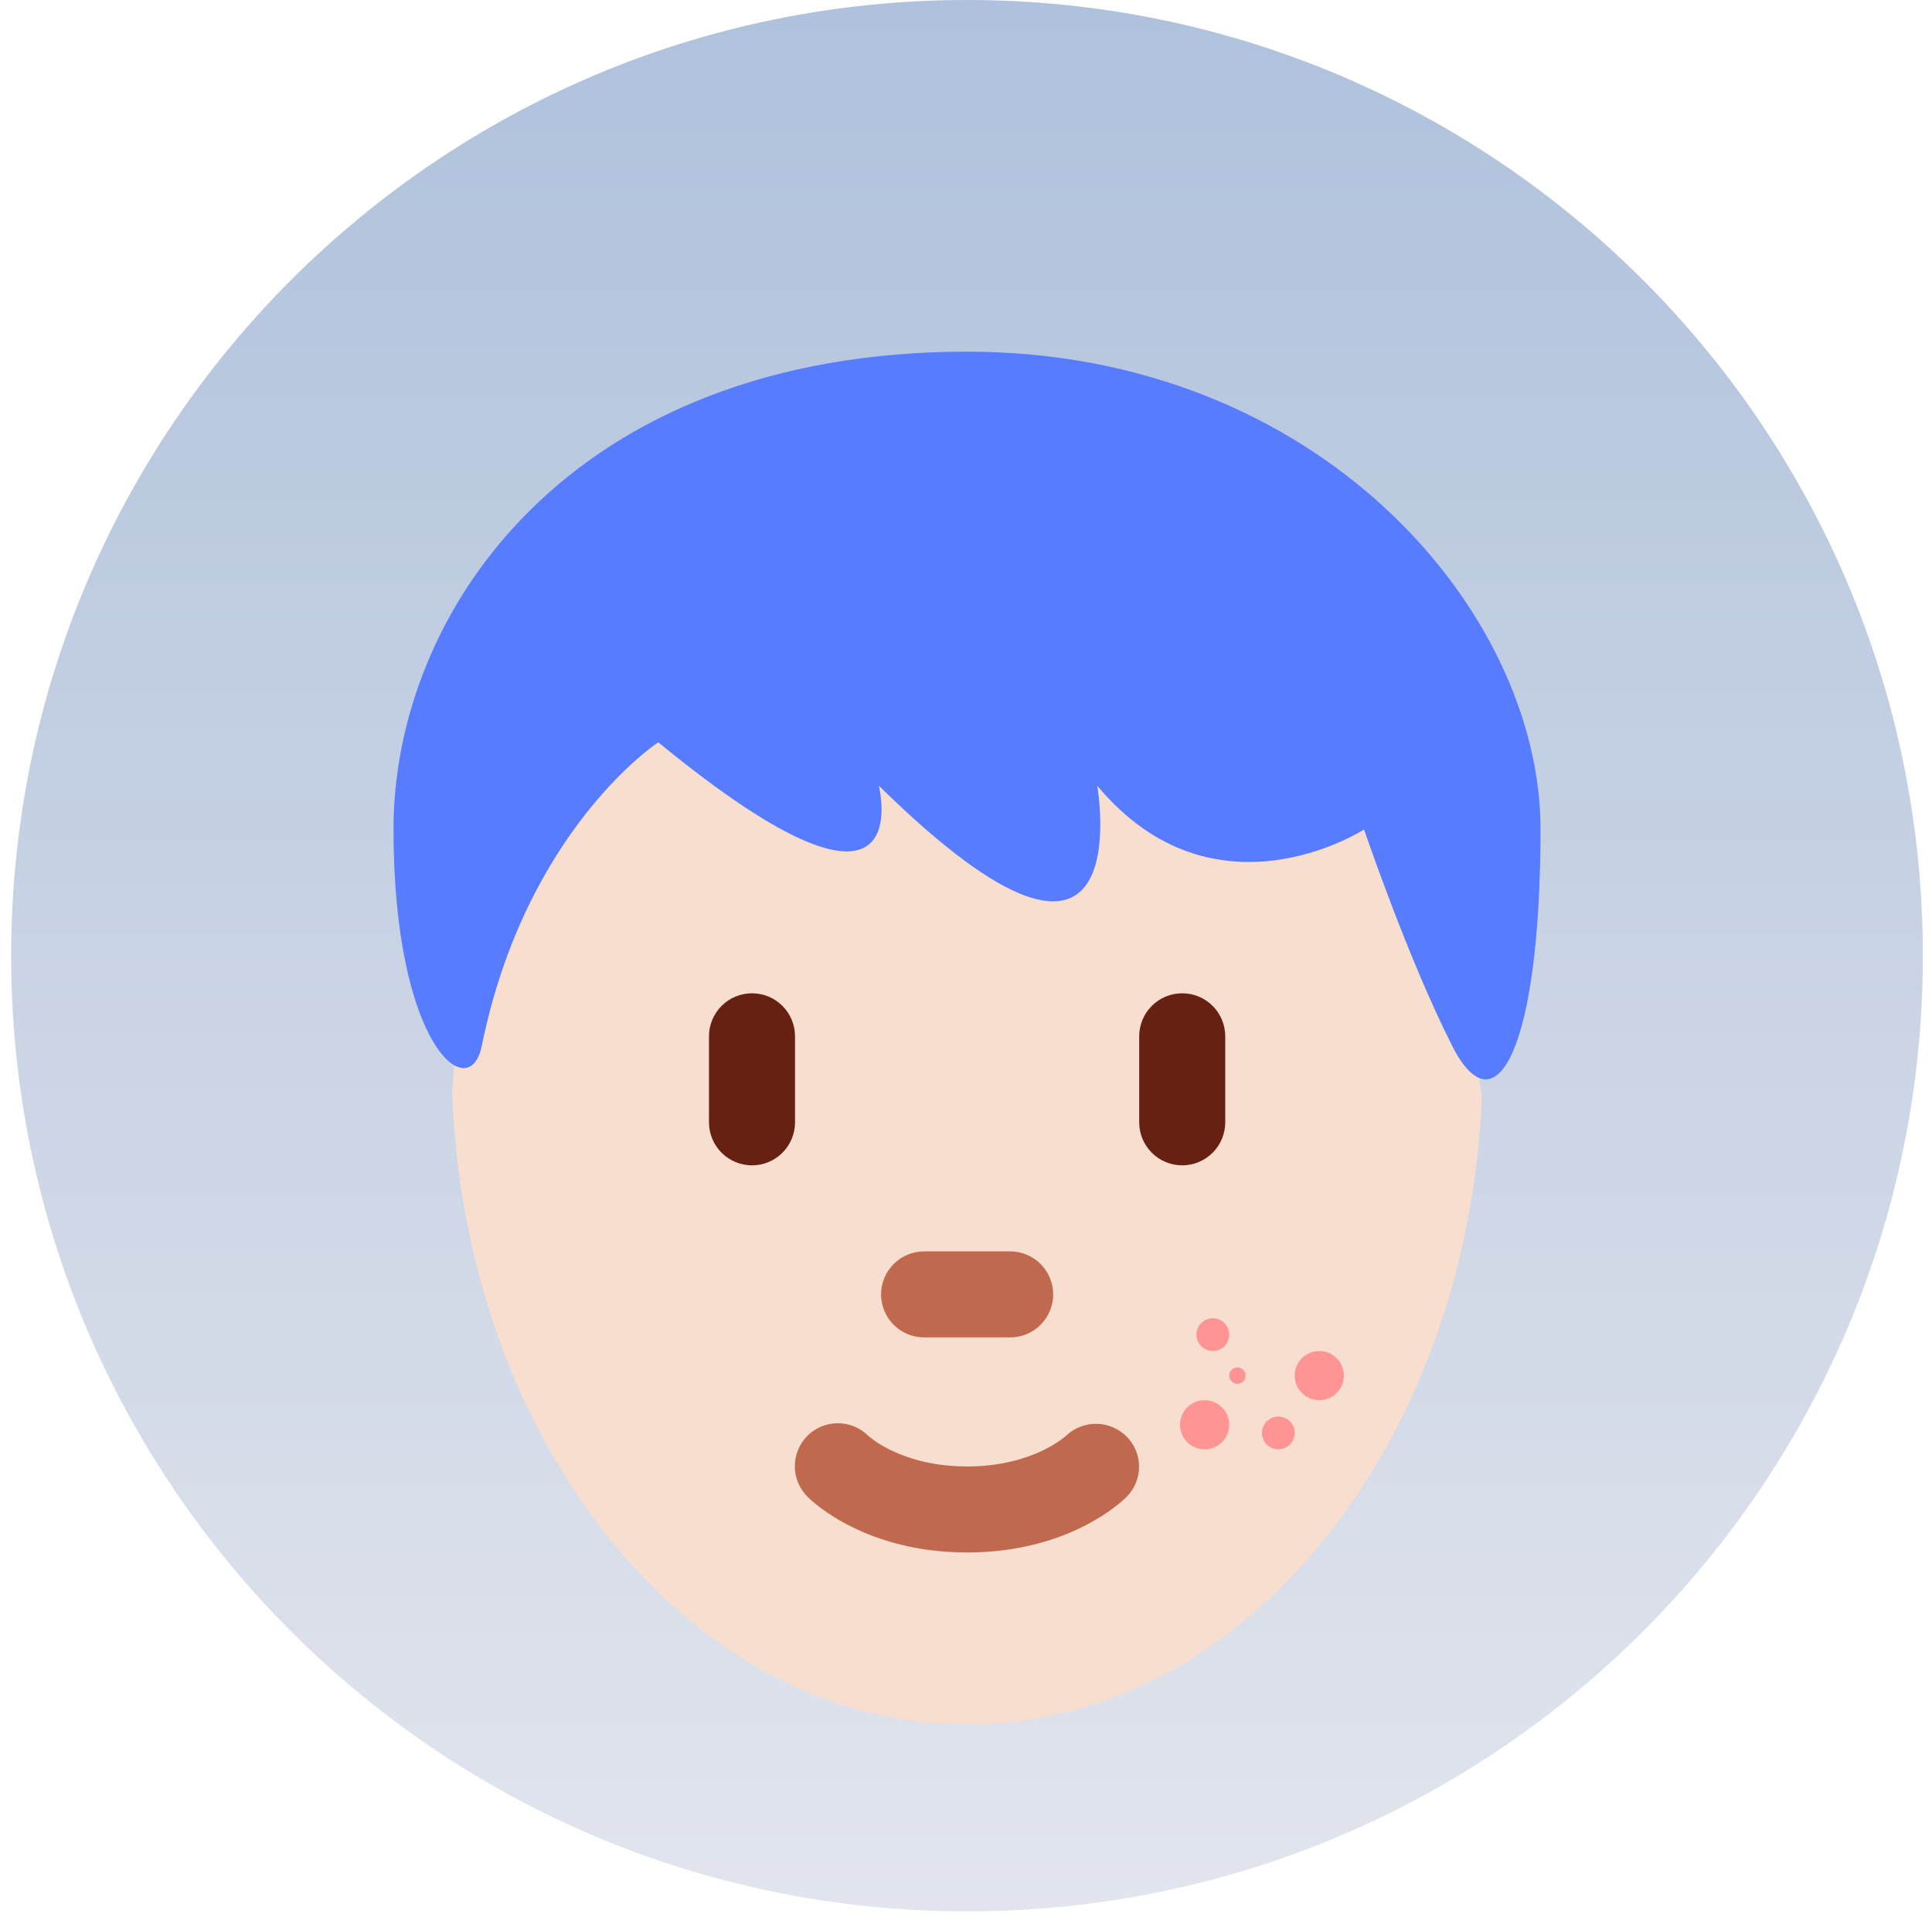
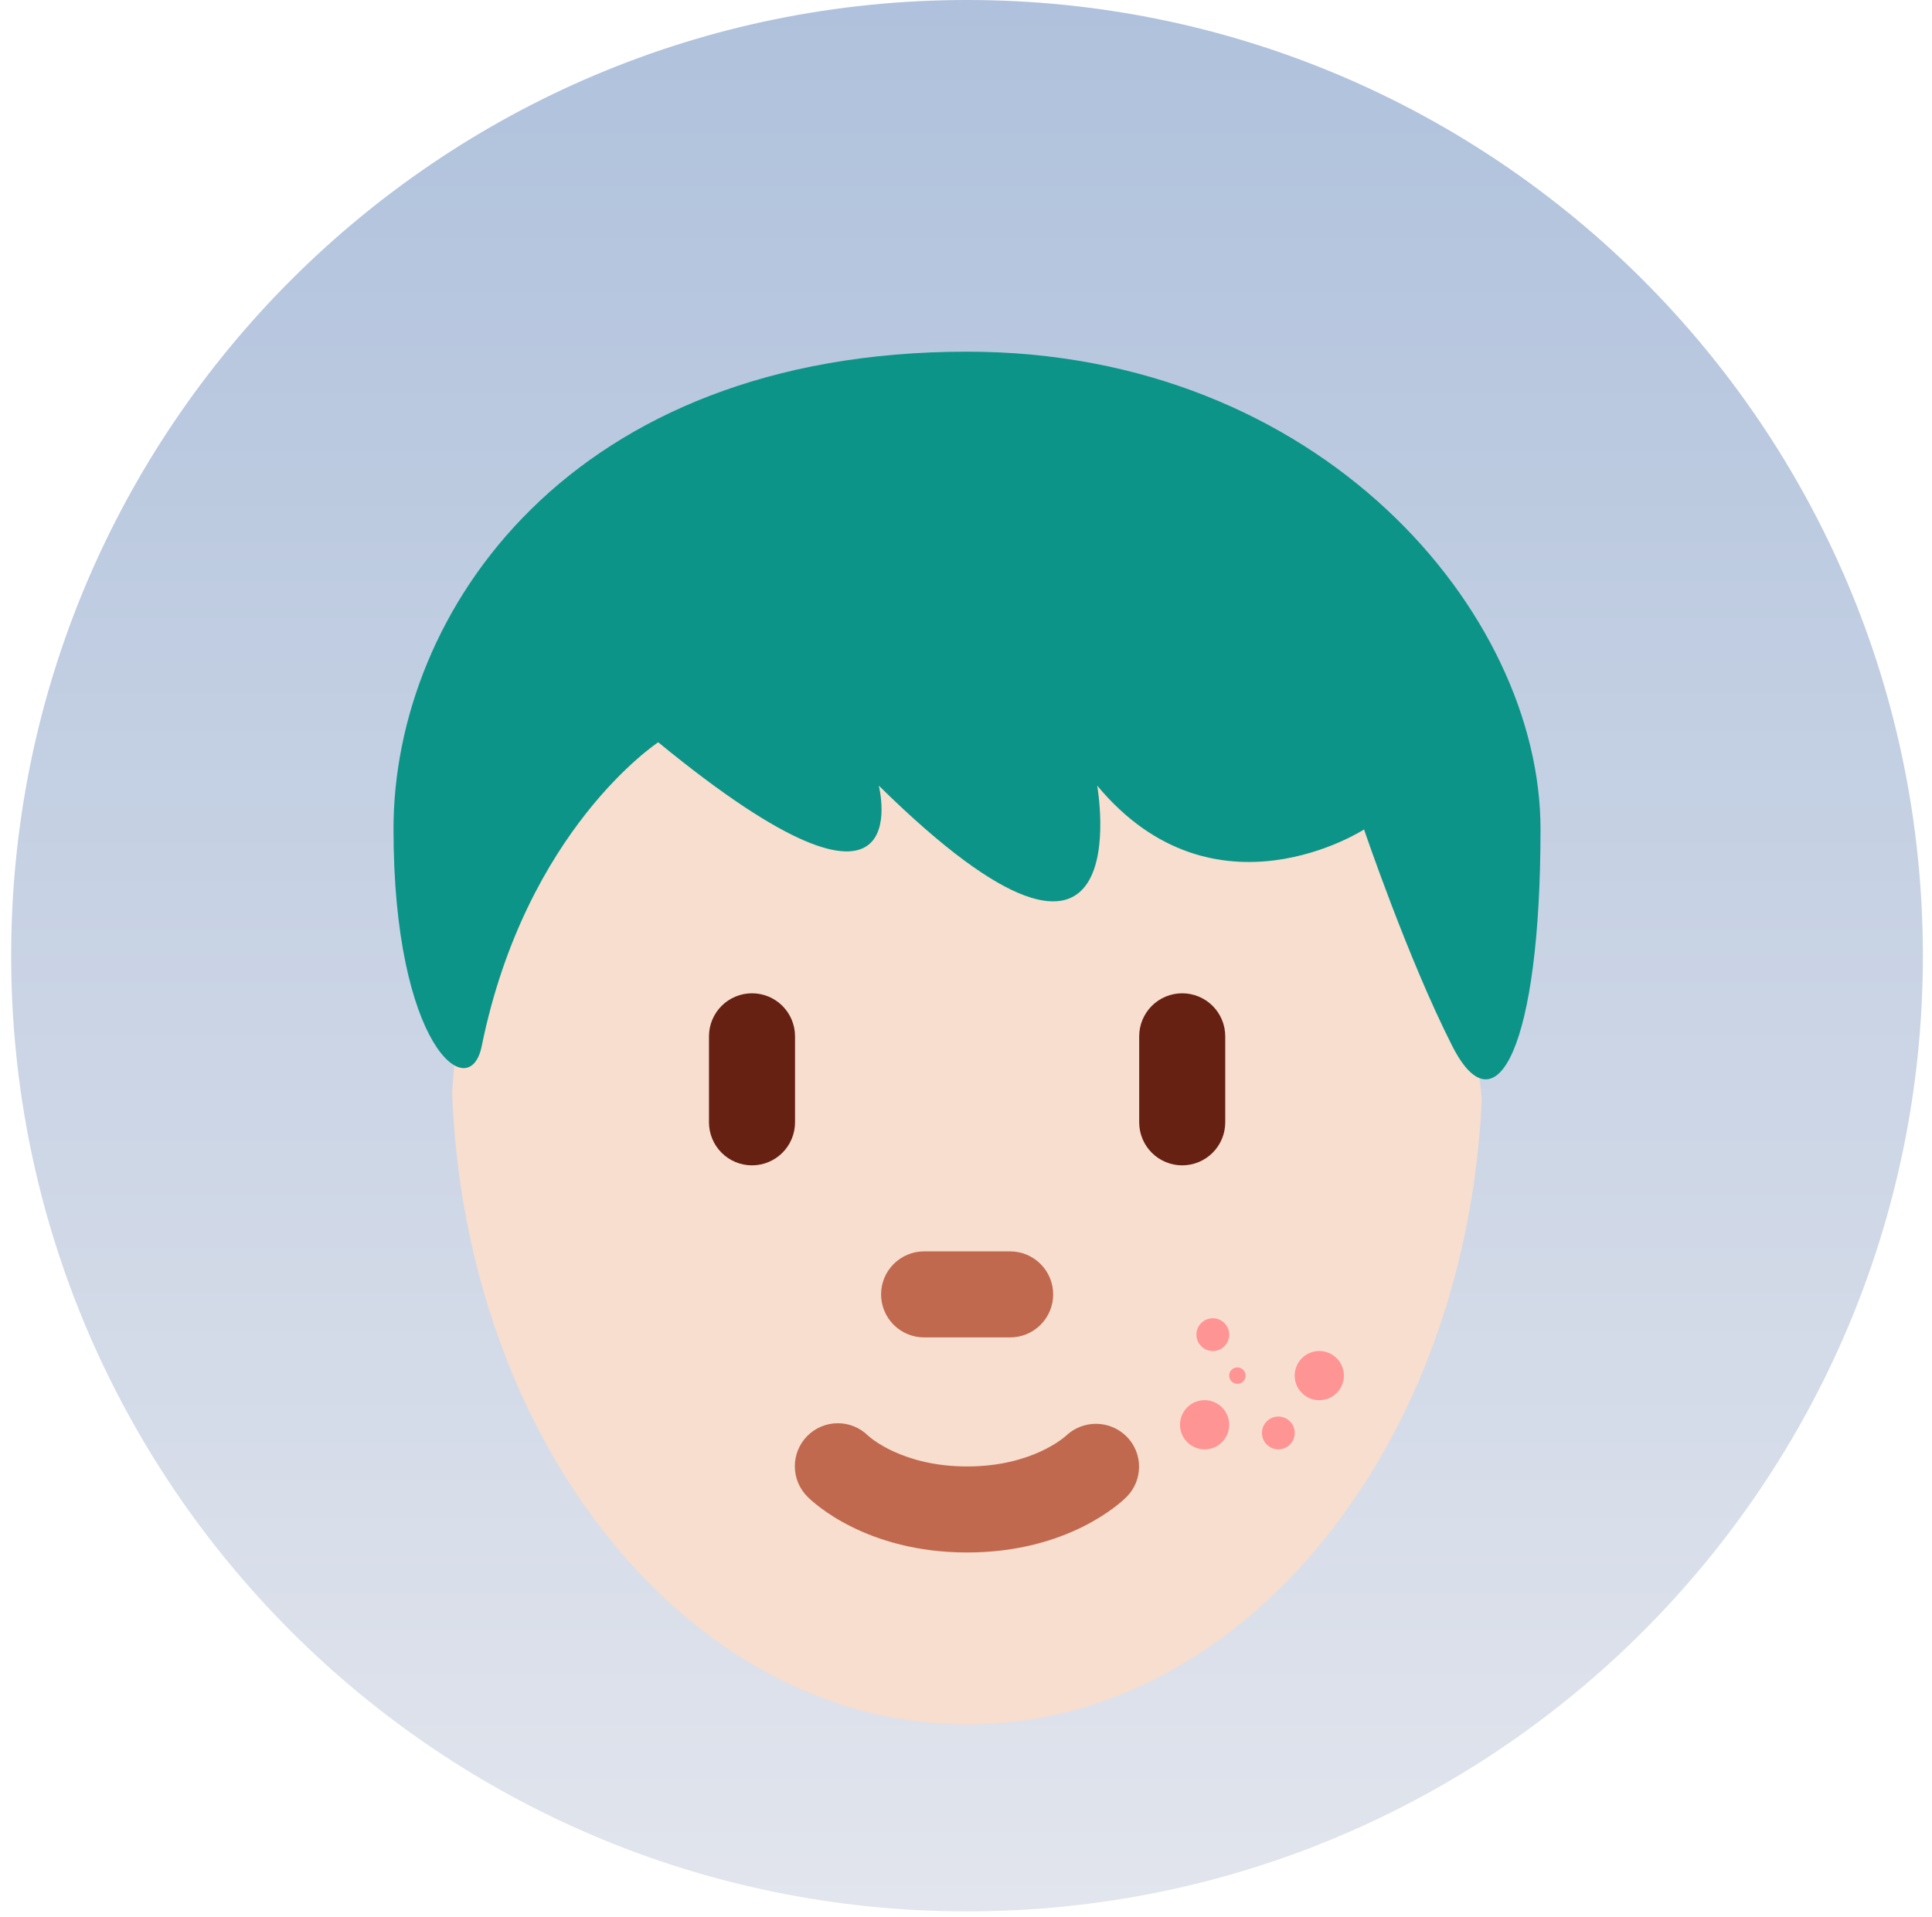
<svg xmlns="http://www.w3.org/2000/svg" width="127" height="126" viewBox="0 0 127 126" fill="none">
  <circle cx="63.567" cy="62.833" r="62.833" fill="url(#paint0_linear_4741_2341)" />
  <path d="M78.727 46.326C67.415 46.326 42.948 43.385 42.948 43.385C42.948 43.385 38.056 48.766 35.228 51.594C29.959 56.863 30.417 63.531 29.719 71.848C30.587 94.964 45.386 113.382 63.572 113.382C81.654 113.382 96.394 95.17 97.409 72.233C96.413 61.967 89.502 46.326 78.727 46.326Z" fill="#F7DECE" />
  <path d="M63.574 102.069C56.936 102.069 53.464 98.789 53.09 98.413C52.556 97.886 52.253 97.169 52.248 96.419C52.243 95.669 52.536 94.948 53.062 94.414C53.589 93.88 54.306 93.577 55.056 93.572C55.806 93.566 56.527 93.859 57.061 94.386C57.205 94.519 59.34 96.413 63.574 96.413C67.869 96.413 70.002 94.462 70.092 94.38C70.635 93.871 71.356 93.595 72.1 93.61C72.844 93.626 73.552 93.931 74.074 94.462C74.591 94.99 74.88 95.701 74.876 96.441C74.873 97.18 74.579 97.889 74.057 98.413C73.684 98.789 70.211 102.069 63.574 102.069ZM66.402 87.929H60.746C59.996 87.929 59.276 87.631 58.746 87.101C58.216 86.571 57.918 85.851 57.918 85.101C57.918 84.351 58.216 83.632 58.746 83.102C59.276 82.571 59.996 82.273 60.746 82.273H66.402C67.152 82.273 67.871 82.571 68.401 83.102C68.932 83.632 69.23 84.351 69.23 85.101C69.23 85.851 68.932 86.571 68.401 87.101C67.871 87.631 67.152 87.929 66.402 87.929Z" fill="#C1694F" />
  <path d="M49.433 76.617C48.683 76.617 47.964 76.319 47.434 75.788C46.903 75.258 46.605 74.539 46.605 73.789V68.133C46.605 67.383 46.903 66.663 47.434 66.133C47.964 65.603 48.683 65.305 49.433 65.305C50.183 65.305 50.903 65.603 51.433 66.133C51.963 66.663 52.261 67.383 52.261 68.133V73.789C52.261 74.539 51.963 75.258 51.433 75.788C50.903 76.319 50.183 76.617 49.433 76.617ZM77.713 76.617C76.963 76.617 76.244 76.319 75.713 75.788C75.183 75.258 74.885 74.539 74.885 73.789V68.133C74.885 67.383 75.183 66.663 75.713 66.133C76.244 65.603 76.963 65.305 77.713 65.305C78.463 65.305 79.182 65.603 79.713 66.133C80.243 66.663 80.541 67.383 80.541 68.133V73.789C80.541 74.539 80.243 75.258 79.713 75.788C79.182 76.319 78.463 76.617 77.713 76.617Z" fill="#662113" />
-   <path d="M63.567 23.121C86.77 23.121 101.266 40.242 101.266 54.509C101.266 68.773 98.365 74.485 95.466 68.773C92.564 63.069 89.666 54.534 89.666 54.534C89.666 54.534 79.83 60.905 72.124 51.652C72.124 51.652 75.17 68.773 57.767 51.652C57.767 51.652 60.668 63.069 43.268 48.802C43.268 48.802 34.566 54.509 31.667 68.773C30.864 72.735 25.867 68.773 25.867 54.509C25.864 40.242 37.465 23.121 63.567 23.121Z" fill="#577CFF" />
+   <path d="M63.567 23.121C86.77 23.121 101.266 40.242 101.266 54.509C101.266 68.773 98.365 74.485 95.466 68.773C92.564 63.069 89.666 54.534 89.666 54.534C89.666 54.534 79.83 60.905 72.124 51.652C72.124 51.652 75.17 68.773 57.767 51.652C57.767 51.652 60.668 63.069 43.268 48.802C43.268 48.802 34.566 54.509 31.667 68.773C30.864 72.735 25.867 68.773 25.867 54.509C25.864 40.242 37.465 23.121 63.567 23.121Z" fill="#0d9488" />
  <circle cx="79.724" cy="87.747" r="1.077" fill="#FF9494" />
  <circle cx="81.339" cy="90.441" r="0.539" fill="#FF9494" />
  <circle cx="79.184" cy="93.672" r="1.616" fill="#FF9494" />
  <circle cx="84.032" cy="94.21" r="1.077" fill="#FF9494" />
  <circle cx="86.723" cy="90.44" r="1.616" fill="#FF9494" />
  <defs>
    <linearGradient id="paint0_linear_4741_2341" x1="63.567" y1="0" x2="63.567" y2="125.665" gradientUnits="userSpaceOnUse">
      <stop stop-color="#AFC1DC" />
      <stop offset="1" stop-color="#E2E5ED" />
    </linearGradient>
  </defs>
</svg>
